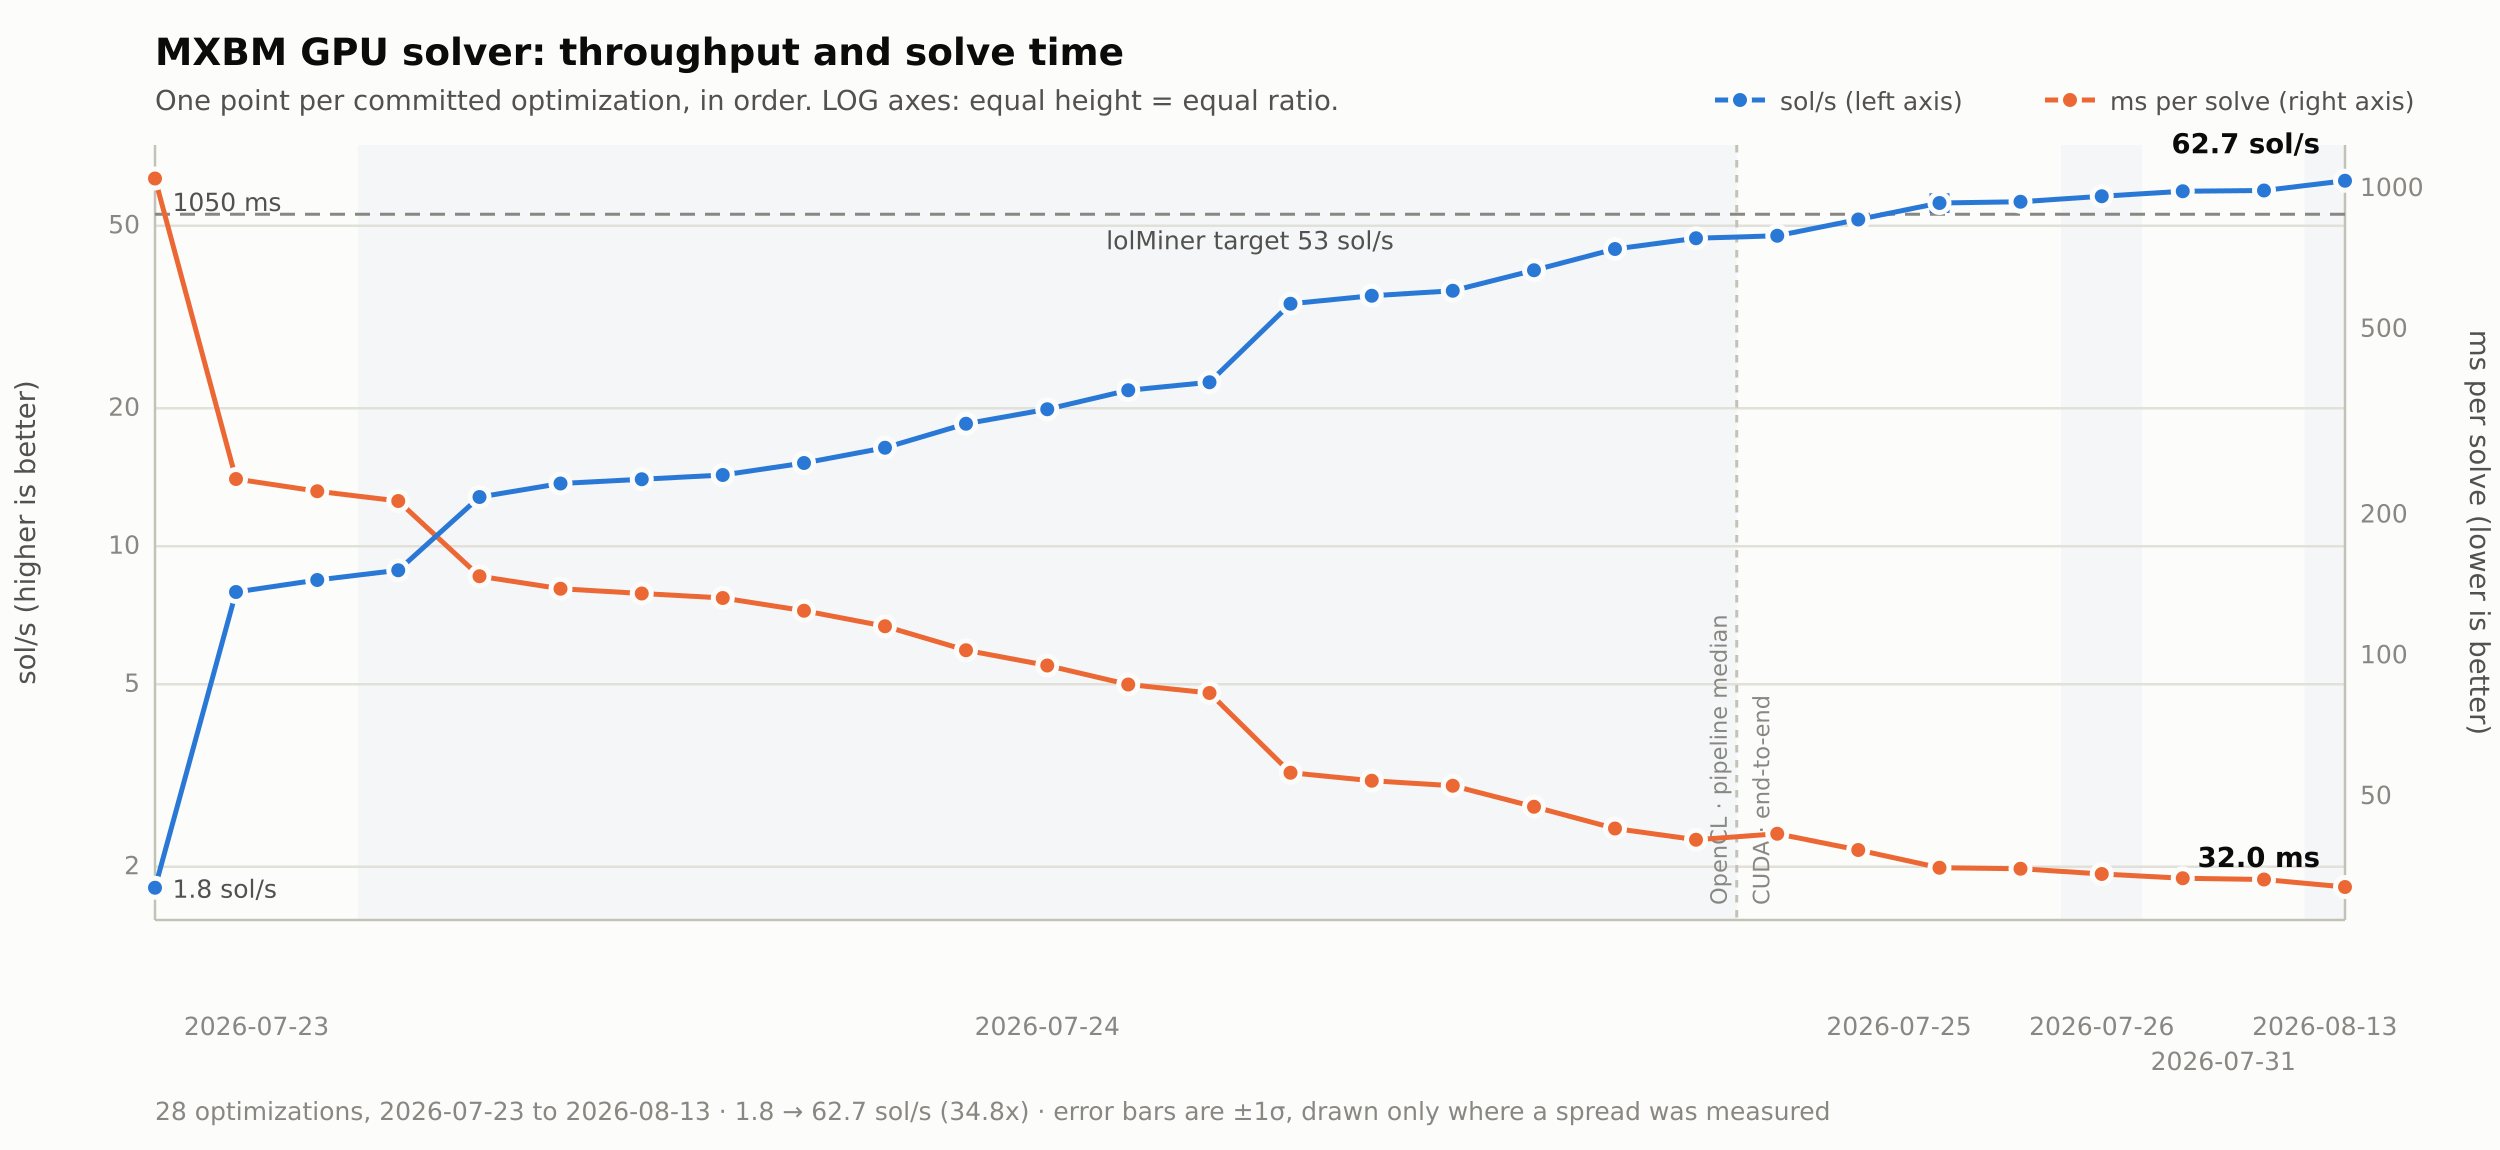
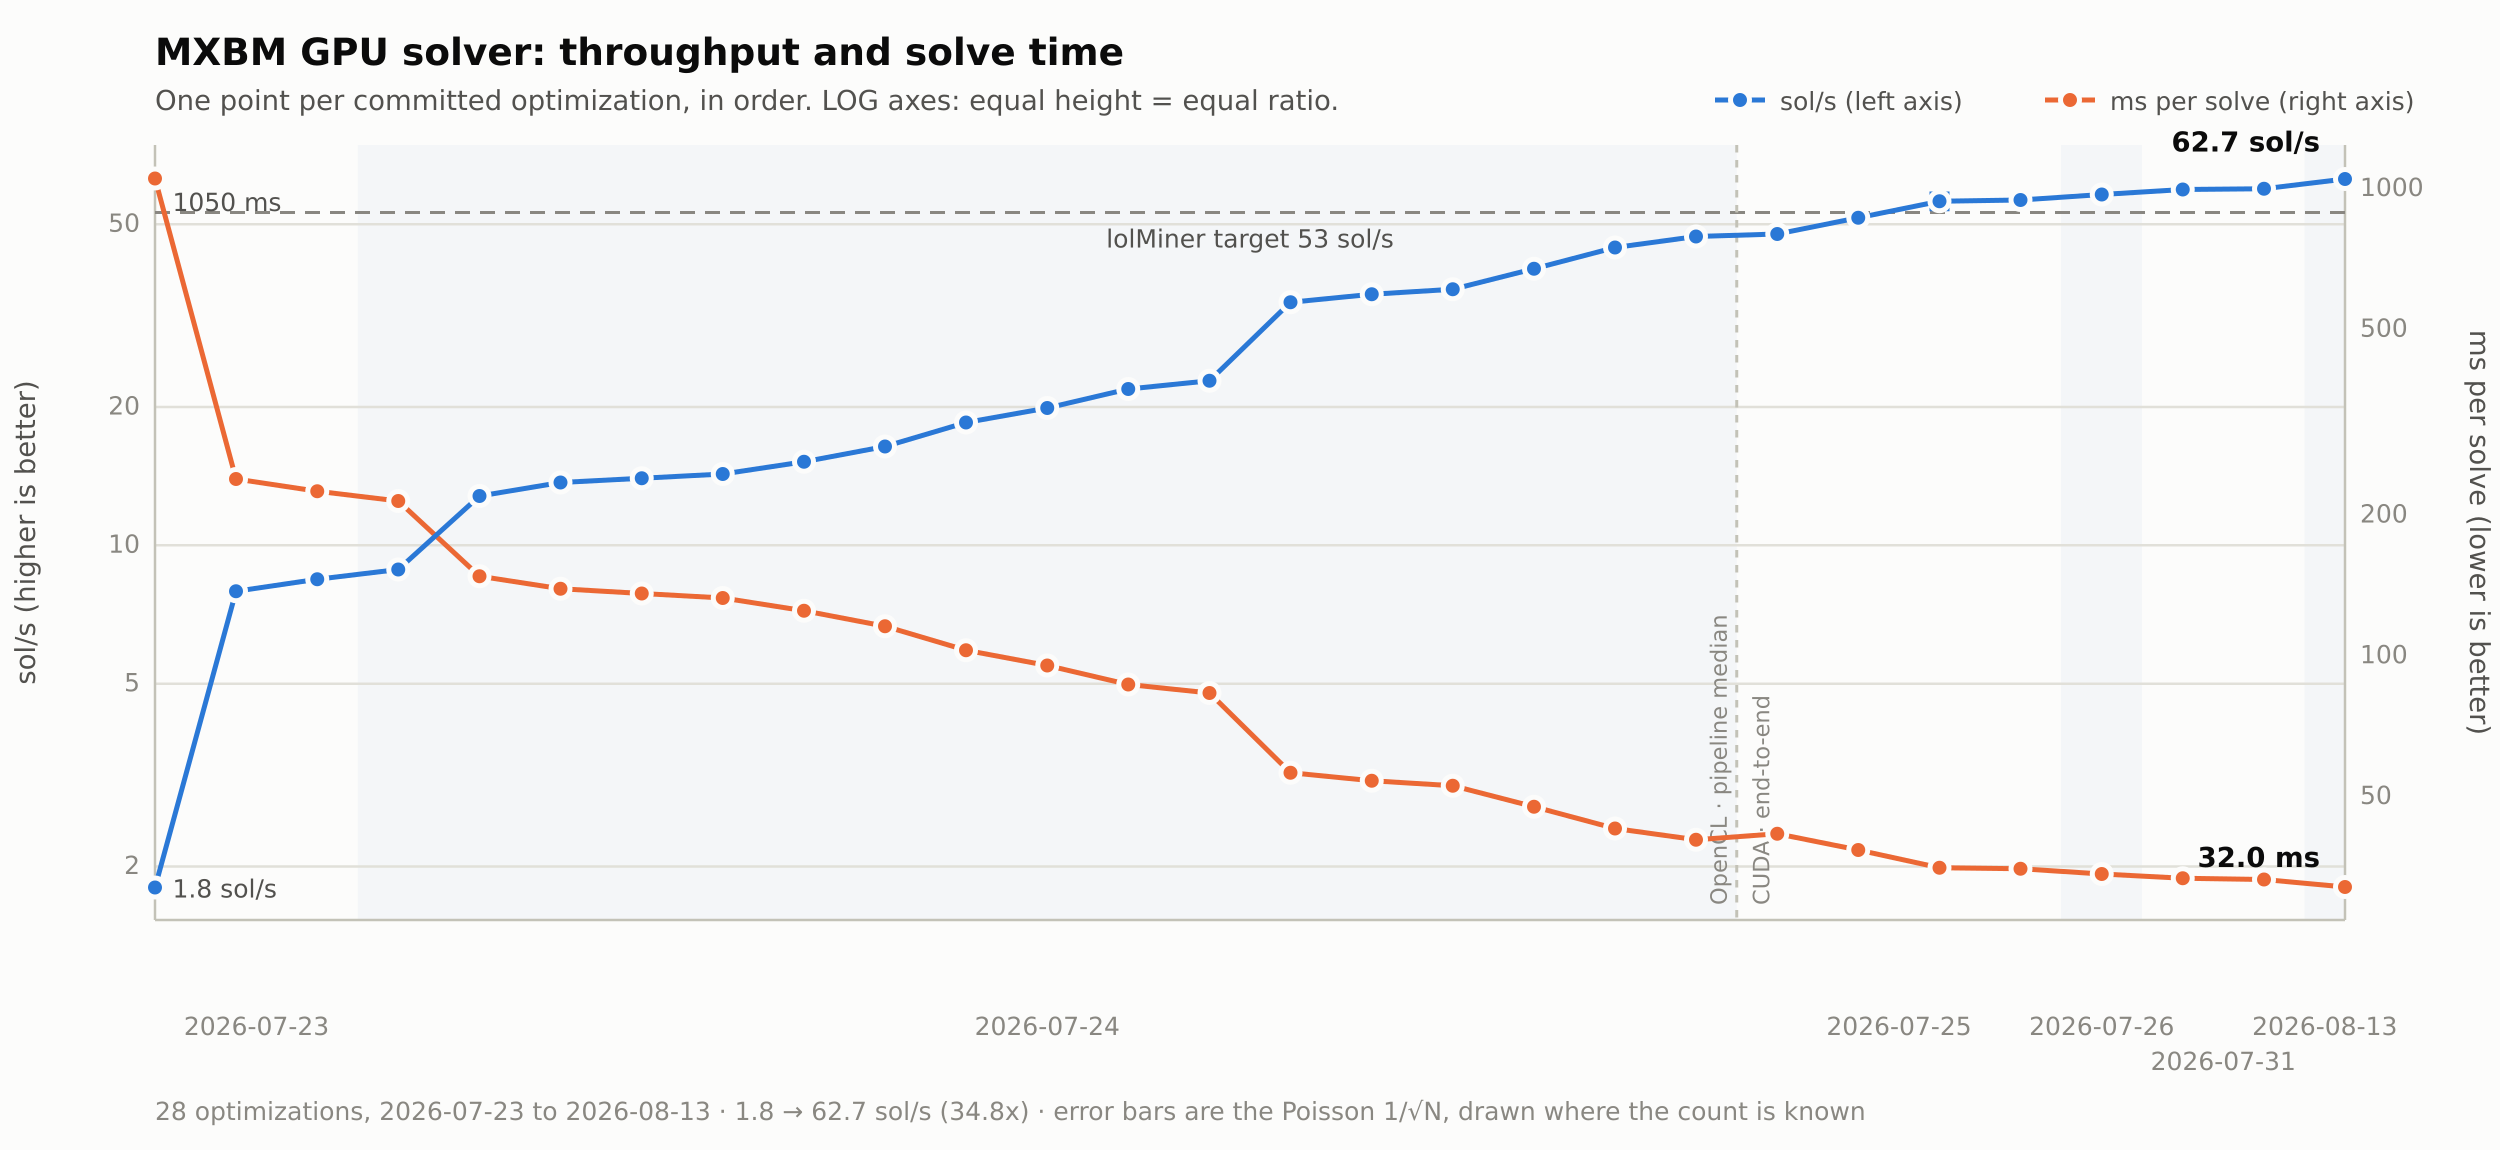
<svg xmlns="http://www.w3.org/2000/svg" width="1000" height="460" viewBox="0 0 1000 460" font-family="DejaVu Sans, Helvetica, Arial, sans-serif">
  <rect width="1000" height="460" fill="#fcfcfb" />
  <text x="62" y="26" font-size="15" font-weight="bold" fill="#0b0b0b">MXBM GPU solver: throughput and solve time</text>
  <text x="62" y="44" font-size="11" fill="#52514e">One point per committed optimization, in order. LOG axes: equal height = equal ratio.</text>
  <line x1="686" y1="40" x2="706" y2="40" stroke="#2a78d6" stroke-width="2" />
  <circle cx="696" cy="40" r="4.8" fill="#fcfcfb" />
  <circle cx="696" cy="40" r="2.8" fill="#2a78d6" />
  <text x="712" y="44" font-size="10" fill="#52514e">sol/s (left axis)</text>
  <line x1="818" y1="40" x2="838" y2="40" stroke="#eb6834" stroke-width="2" />
  <circle cx="828" cy="40" r="4.8" fill="#fcfcfb" />
  <circle cx="828" cy="40" r="2.8" fill="#eb6834" />
  <text x="844" y="44" font-size="10" fill="#52514e">ms per solve (right axis)</text>
  <text x="102.6" y="414" font-size="10" fill="#898781" text-anchor="middle">2026-07-23</text>
  <rect x="143.1" y="58" width="551.6" height="310" fill="#f4f6f8" />
  <text x="418.9" y="414" font-size="10" fill="#898781" text-anchor="middle">2026-07-24</text>
  <text x="759.6" y="414" font-size="10" fill="#898781" text-anchor="middle">2026-07-25</text>
  <rect x="824.4" y="58" width="32.4" height="310" fill="#f4f6f8" />
  <text x="840.7" y="414" font-size="10" fill="#898781" text-anchor="middle">2026-07-26</text>
  <text x="889.3" y="428" font-size="10" fill="#898781" text-anchor="middle">2026-07-31</text>
  <rect x="921.8" y="58" width="16.2" height="310" fill="#f4f6f8" />
  <text x="929.9" y="414" font-size="10" fill="#898781" text-anchor="middle">2026-08-13</text>
-   <line x1="62" y1="346.7" x2="938" y2="346.7" stroke="#e1e0d9" stroke-width="1" />
-   <text x="56" y="349.7" font-size="10" fill="#898781" text-anchor="end">2</text>
-   <line x1="62" y1="273.7" x2="938" y2="273.7" stroke="#e1e0d9" stroke-width="1" />
-   <text x="56" y="276.7" font-size="10" fill="#898781" text-anchor="end">5</text>
-   <line x1="62" y1="218.5" x2="938" y2="218.5" stroke="#e1e0d9" stroke-width="1" />
-   <text x="56" y="221.5" font-size="10" fill="#898781" text-anchor="end">10</text>
-   <line x1="62" y1="163.3" x2="938" y2="163.3" stroke="#e1e0d9" stroke-width="1" />
-   <text x="56" y="166.3" font-size="10" fill="#898781" text-anchor="end">20</text>
-   <line x1="62" y1="90.3" x2="938" y2="90.3" stroke="#e1e0d9" stroke-width="1" />
-   <text x="56" y="93.3" font-size="10" fill="#898781" text-anchor="end">50</text>
+   <line x1="62" y1="346.6" x2="938" y2="346.6" stroke="#e1e0d9" stroke-width="1" />
+   <text x="56" y="349.6" font-size="10" fill="#898781" text-anchor="end">2</text>
+   <line x1="62" y1="273.5" x2="938" y2="273.5" stroke="#e1e0d9" stroke-width="1" />
+   <text x="56" y="276.5" font-size="10" fill="#898781" text-anchor="end">5</text>
+   <line x1="62" y1="218.1" x2="938" y2="218.1" stroke="#e1e0d9" stroke-width="1" />
+   <text x="56" y="221.1" font-size="10" fill="#898781" text-anchor="end">10</text>
+   <line x1="62" y1="162.8" x2="938" y2="162.8" stroke="#e1e0d9" stroke-width="1" />
+   <text x="56" y="165.8" font-size="10" fill="#898781" text-anchor="end">20</text>
+   <line x1="62" y1="89.7" x2="938" y2="89.7" stroke="#e1e0d9" stroke-width="1" />
+   <text x="56" y="92.7" font-size="10" fill="#898781" text-anchor="end">50</text>
  <text x="944" y="321.6" font-size="10" fill="#898781" text-anchor="start">50</text>
  <text x="944" y="265.3" font-size="10" fill="#898781" text-anchor="start">100</text>
  <text x="944" y="209.0" font-size="10" fill="#898781" text-anchor="start">200</text>
  <text x="944" y="134.7" font-size="10" fill="#898781" text-anchor="start">500</text>
  <text x="944" y="78.4" font-size="10" fill="#898781" text-anchor="start">1000</text>
  <line x1="62" y1="58" x2="62" y2="368" stroke="#c3c2b7" stroke-width="1" />
  <line x1="938" y1="58" x2="938" y2="368" stroke="#c3c2b7" stroke-width="1" />
  <line x1="62" y1="368" x2="938" y2="368" stroke="#c3c2b7" stroke-width="1" />
  <text x="14" y="213" font-size="11" fill="#52514e" text-anchor="middle" transform="rotate(-90 14 213)">sol/s  (higher is better)</text>
  <text x="988" y="213" font-size="11" fill="#52514e" text-anchor="middle" transform="rotate(90 988 213)">ms per solve  (lower is better)</text>
-   <line x1="62" y1="85.7" x2="938" y2="85.7" stroke="#898781" stroke-width="1.2" stroke-dasharray="6 4" />
-   <text x="500" y="99.7" font-size="10" fill="#52514e" text-anchor="middle">lolMiner target 53 sol/s</text>
+   <line x1="62" y1="85.0" x2="938" y2="85.0" stroke="#898781" stroke-width="1.2" stroke-dasharray="6 4" />
+   <text x="500" y="99.0" font-size="10" fill="#52514e" text-anchor="middle">lolMiner target 53 sol/s</text>
  <line x1="694.7" y1="58" x2="694.7" y2="368" stroke="#c3c2b7" stroke-width="1.2" stroke-dasharray="3 3" />
  <text x="690.7" y="362" font-size="9" fill="#898781" text-anchor="start" transform="rotate(-90 690.7 362)">OpenCL · pipeline median</text>
  <text x="707.7" y="362" font-size="9" fill="#898781" text-anchor="start" transform="rotate(-90 707.7 362)">CUDA · end-to-end</text>
-   <line x1="775.8" y1="78.0" x2="775.8" y2="84.5" stroke="#2a78d6" stroke-width="1.4" />
-   <line x1="771.8" y1="78.0" x2="779.8" y2="78.0" stroke="#2a78d6" stroke-width="1.4" />
-   <line x1="771.8" y1="84.5" x2="779.8" y2="84.5" stroke="#2a78d6" stroke-width="1.4" />
-   <line x1="840.7" y1="78.0" x2="840.7" y2="79.1" stroke="#2a78d6" stroke-width="1.4" />
-   <line x1="836.7" y1="78.0" x2="844.7" y2="78.0" stroke="#2a78d6" stroke-width="1.4" />
-   <line x1="836.7" y1="79.1" x2="844.7" y2="79.1" stroke="#2a78d6" stroke-width="1.4" />
-   <line x1="905.6" y1="75.2" x2="905.6" y2="77.3" stroke="#2a78d6" stroke-width="1.4" />
-   <line x1="901.6" y1="75.2" x2="909.6" y2="75.2" stroke="#2a78d6" stroke-width="1.4" />
-   <line x1="901.6" y1="77.3" x2="909.6" y2="77.3" stroke="#2a78d6" stroke-width="1.4" />
-   <line x1="938" y1="71.2" x2="938" y2="73.5" stroke="#2a78d6" stroke-width="1.4" />
+   <line x1="775.8" y1="77.3" x2="775.8" y2="83.8" stroke="#2a78d6" stroke-width="1.4" />
+   <line x1="771.8" y1="77.3" x2="779.8" y2="77.3" stroke="#2a78d6" stroke-width="1.4" />
+   <line x1="771.8" y1="83.8" x2="779.8" y2="83.8" stroke="#2a78d6" stroke-width="1.4" />
+   <line x1="840.7" y1="77.3" x2="840.7" y2="78.4" stroke="#2a78d6" stroke-width="1.4" />
+   <line x1="836.7" y1="77.3" x2="844.7" y2="77.3" stroke="#2a78d6" stroke-width="1.4" />
+   <line x1="836.7" y1="78.4" x2="844.7" y2="78.4" stroke="#2a78d6" stroke-width="1.4" />
+   <line x1="938" y1="71.2" x2="938" y2="72.0" stroke="#2a78d6" stroke-width="1.4" />
  <line x1="934" y1="71.2" x2="942" y2="71.2" stroke="#2a78d6" stroke-width="1.4" />
-   <line x1="934" y1="73.5" x2="942" y2="73.5" stroke="#2a78d6" stroke-width="1.4" />
+   <line x1="934" y1="72.0" x2="942" y2="72.0" stroke="#2a78d6" stroke-width="1.4" />
  <polyline points="62,71.4 94.4,191.6 126.9,196.5 159.3,200.4 191.8,230.5 224.2,235.5 256.7,237.4 289.1,239.2 321.6,244.3 354,250.5 386.4,260.1 418.9,266.2 451.3,273.8 483.8,277.2 516.2,309.1 548.7,312.3 581.1,314.3 613.6,322.7 646,331.4 678.4,335.9 710.9,333.5 743.3,340.0 775.8,347.1 808.2,347.5 840.7,349.6 873.1,351.3 905.6,351.8 938,354.8" fill="none" stroke="#eb6834" stroke-width="2" stroke-linejoin="round" stroke-linecap="round" />
  <circle cx="62" cy="71.4" r="4.8" fill="#fcfcfb" />
  <circle cx="62" cy="71.4" r="2.8" fill="#eb6834" />
  <circle cx="94.4" cy="191.6" r="4.8" fill="#fcfcfb" />
  <circle cx="94.4" cy="191.6" r="2.8" fill="#eb6834" />
  <circle cx="126.9" cy="196.5" r="4.8" fill="#fcfcfb" />
  <circle cx="126.9" cy="196.5" r="2.8" fill="#eb6834" />
  <circle cx="159.3" cy="200.4" r="4.8" fill="#fcfcfb" />
  <circle cx="159.3" cy="200.4" r="2.8" fill="#eb6834" />
  <circle cx="191.8" cy="230.5" r="4.8" fill="#fcfcfb" />
  <circle cx="191.8" cy="230.5" r="2.8" fill="#eb6834" />
  <circle cx="224.2" cy="235.5" r="4.8" fill="#fcfcfb" />
  <circle cx="224.2" cy="235.5" r="2.8" fill="#eb6834" />
  <circle cx="256.7" cy="237.4" r="4.8" fill="#fcfcfb" />
  <circle cx="256.7" cy="237.4" r="2.8" fill="#eb6834" />
  <circle cx="289.1" cy="239.2" r="4.8" fill="#fcfcfb" />
  <circle cx="289.1" cy="239.2" r="2.8" fill="#eb6834" />
  <circle cx="321.6" cy="244.3" r="4.8" fill="#fcfcfb" />
  <circle cx="321.6" cy="244.3" r="2.8" fill="#eb6834" />
  <circle cx="354" cy="250.5" r="4.8" fill="#fcfcfb" />
  <circle cx="354" cy="250.5" r="2.8" fill="#eb6834" />
  <circle cx="386.4" cy="260.1" r="4.8" fill="#fcfcfb" />
  <circle cx="386.4" cy="260.1" r="2.8" fill="#eb6834" />
  <circle cx="418.9" cy="266.2" r="4.8" fill="#fcfcfb" />
  <circle cx="418.9" cy="266.2" r="2.8" fill="#eb6834" />
  <circle cx="451.3" cy="273.8" r="4.8" fill="#fcfcfb" />
  <circle cx="451.3" cy="273.8" r="2.8" fill="#eb6834" />
  <circle cx="483.8" cy="277.2" r="4.8" fill="#fcfcfb" />
  <circle cx="483.8" cy="277.2" r="2.8" fill="#eb6834" />
  <circle cx="516.2" cy="309.1" r="4.8" fill="#fcfcfb" />
  <circle cx="516.2" cy="309.1" r="2.8" fill="#eb6834" />
  <circle cx="548.7" cy="312.3" r="4.8" fill="#fcfcfb" />
  <circle cx="548.7" cy="312.3" r="2.8" fill="#eb6834" />
  <circle cx="581.1" cy="314.3" r="4.8" fill="#fcfcfb" />
  <circle cx="581.1" cy="314.3" r="2.8" fill="#eb6834" />
  <circle cx="613.6" cy="322.7" r="4.8" fill="#fcfcfb" />
  <circle cx="613.6" cy="322.7" r="2.8" fill="#eb6834" />
  <circle cx="646" cy="331.4" r="4.8" fill="#fcfcfb" />
  <circle cx="646" cy="331.4" r="2.8" fill="#eb6834" />
  <circle cx="678.4" cy="335.9" r="4.8" fill="#fcfcfb" />
  <circle cx="678.4" cy="335.9" r="2.8" fill="#eb6834" />
  <circle cx="710.9" cy="333.5" r="4.8" fill="#fcfcfb" />
  <circle cx="710.9" cy="333.5" r="2.8" fill="#eb6834" />
  <circle cx="743.3" cy="340.0" r="4.8" fill="#fcfcfb" />
  <circle cx="743.3" cy="340.0" r="2.8" fill="#eb6834" />
  <circle cx="775.8" cy="347.1" r="4.8" fill="#fcfcfb" />
  <circle cx="775.8" cy="347.1" r="2.8" fill="#eb6834" />
  <circle cx="808.2" cy="347.5" r="4.8" fill="#fcfcfb" />
  <circle cx="808.2" cy="347.5" r="2.8" fill="#eb6834" />
  <circle cx="840.7" cy="349.6" r="4.8" fill="#fcfcfb" />
  <circle cx="840.7" cy="349.6" r="2.8" fill="#eb6834" />
  <circle cx="873.1" cy="351.3" r="4.8" fill="#fcfcfb" />
  <circle cx="873.1" cy="351.3" r="2.8" fill="#eb6834" />
  <circle cx="905.6" cy="351.8" r="4.8" fill="#fcfcfb" />
  <circle cx="905.6" cy="351.8" r="2.8" fill="#eb6834" />
  <circle cx="938" cy="354.8" r="4.8" fill="#fcfcfb" />
  <circle cx="938" cy="354.8" r="2.8" fill="#eb6834" />
-   <polyline points="62,355.1 94.4,236.8 126.9,232.0 159.3,228.1 191.8,198.8 224.2,193.4 256.7,191.7 289.1,190.0 321.6,185.2 354,179.1 386.4,169.5 418.9,163.7 451.3,156.1 483.8,152.9 516.2,121.5 548.7,118.3 581.1,116.3 613.6,108.1 646,99.6 678.4,95.3 710.9,94.3 743.3,87.8 775.8,81.2 808.2,80.7 840.7,78.5 873.1,76.5 905.6,76.2 938,72.3" fill="none" stroke="#2a78d6" stroke-width="2" stroke-linejoin="round" stroke-linecap="round" />
-   <circle cx="62" cy="355.1" r="4.8" fill="#fcfcfb" />
-   <circle cx="62" cy="355.1" r="2.8" fill="#2a78d6" />
-   <circle cx="94.4" cy="236.8" r="4.8" fill="#fcfcfb" />
-   <circle cx="94.4" cy="236.8" r="2.8" fill="#2a78d6" />
-   <circle cx="126.9" cy="232.0" r="4.8" fill="#fcfcfb" />
-   <circle cx="126.9" cy="232.0" r="2.8" fill="#2a78d6" />
-   <circle cx="159.3" cy="228.1" r="4.8" fill="#fcfcfb" />
-   <circle cx="159.3" cy="228.1" r="2.8" fill="#2a78d6" />
-   <circle cx="191.8" cy="198.8" r="4.8" fill="#fcfcfb" />
-   <circle cx="191.8" cy="198.8" r="2.8" fill="#2a78d6" />
-   <circle cx="224.2" cy="193.4" r="4.8" fill="#fcfcfb" />
-   <circle cx="224.2" cy="193.4" r="2.8" fill="#2a78d6" />
-   <circle cx="256.7" cy="191.7" r="4.8" fill="#fcfcfb" />
-   <circle cx="256.7" cy="191.7" r="2.8" fill="#2a78d6" />
-   <circle cx="289.1" cy="190.0" r="4.8" fill="#fcfcfb" />
-   <circle cx="289.1" cy="190.0" r="2.8" fill="#2a78d6" />
-   <circle cx="321.6" cy="185.2" r="4.8" fill="#fcfcfb" />
-   <circle cx="321.6" cy="185.2" r="2.8" fill="#2a78d6" />
-   <circle cx="354" cy="179.1" r="4.8" fill="#fcfcfb" />
-   <circle cx="354" cy="179.1" r="2.8" fill="#2a78d6" />
-   <circle cx="386.4" cy="169.5" r="4.8" fill="#fcfcfb" />
-   <circle cx="386.4" cy="169.5" r="2.8" fill="#2a78d6" />
-   <circle cx="418.9" cy="163.7" r="4.8" fill="#fcfcfb" />
-   <circle cx="418.9" cy="163.7" r="2.8" fill="#2a78d6" />
-   <circle cx="451.3" cy="156.1" r="4.8" fill="#fcfcfb" />
-   <circle cx="451.3" cy="156.1" r="2.8" fill="#2a78d6" />
-   <circle cx="483.8" cy="152.9" r="4.8" fill="#fcfcfb" />
-   <circle cx="483.8" cy="152.9" r="2.8" fill="#2a78d6" />
-   <circle cx="516.2" cy="121.5" r="4.8" fill="#fcfcfb" />
-   <circle cx="516.2" cy="121.5" r="2.8" fill="#2a78d6" />
-   <circle cx="548.7" cy="118.3" r="4.8" fill="#fcfcfb" />
-   <circle cx="548.7" cy="118.3" r="2.8" fill="#2a78d6" />
-   <circle cx="581.1" cy="116.3" r="4.8" fill="#fcfcfb" />
-   <circle cx="581.1" cy="116.3" r="2.8" fill="#2a78d6" />
-   <circle cx="613.6" cy="108.1" r="4.8" fill="#fcfcfb" />
-   <circle cx="613.6" cy="108.1" r="2.8" fill="#2a78d6" />
-   <circle cx="646" cy="99.6" r="4.8" fill="#fcfcfb" />
-   <circle cx="646" cy="99.6" r="2.8" fill="#2a78d6" />
-   <circle cx="678.4" cy="95.3" r="4.8" fill="#fcfcfb" />
-   <circle cx="678.4" cy="95.3" r="2.8" fill="#2a78d6" />
-   <circle cx="710.9" cy="94.3" r="4.8" fill="#fcfcfb" />
-   <circle cx="710.9" cy="94.3" r="2.8" fill="#2a78d6" />
-   <circle cx="743.3" cy="87.8" r="4.8" fill="#fcfcfb" />
-   <circle cx="743.3" cy="87.8" r="2.8" fill="#2a78d6" />
-   <circle cx="775.8" cy="81.2" r="4.8" fill="#fcfcfb" />
-   <circle cx="775.8" cy="81.2" r="2.8" fill="#2a78d6" />
-   <circle cx="808.2" cy="80.7" r="4.8" fill="#fcfcfb" />
-   <circle cx="808.2" cy="80.7" r="2.8" fill="#2a78d6" />
-   <circle cx="840.7" cy="78.5" r="4.8" fill="#fcfcfb" />
-   <circle cx="840.7" cy="78.5" r="2.8" fill="#2a78d6" />
-   <circle cx="873.1" cy="76.5" r="4.8" fill="#fcfcfb" />
-   <circle cx="873.1" cy="76.5" r="2.8" fill="#2a78d6" />
-   <circle cx="905.6" cy="76.2" r="4.8" fill="#fcfcfb" />
-   <circle cx="905.6" cy="76.2" r="2.8" fill="#2a78d6" />
-   <circle cx="938" cy="72.3" r="4.8" fill="#fcfcfb" />
-   <circle cx="938" cy="72.3" r="2.8" fill="#2a78d6" />
-   <text x="928" y="61.3" font-size="11" font-weight="bold" fill="#0b0b0b" text-anchor="end">62.7 sol/s</text>
+   <polyline points="62,355.0 94.4,236.5 126.9,231.7 159.3,227.8 191.8,198.4 224.2,193.0 256.7,191.3 289.1,189.6 321.6,184.7 354,178.6 386.4,169.0 418.9,163.2 451.3,155.6 483.8,152.3 516.2,120.9 548.7,117.7 581.1,115.7 613.6,107.5 646,99.0 678.4,94.6 710.9,93.6 743.3,87.1 775.8,80.5 808.2,80.0 840.7,77.8 873.1,75.8 905.6,75.5 938,71.6" fill="none" stroke="#2a78d6" stroke-width="2" stroke-linejoin="round" stroke-linecap="round" />
+   <circle cx="62" cy="355.0" r="4.8" fill="#fcfcfb" />
+   <circle cx="62" cy="355.0" r="2.8" fill="#2a78d6" />
+   <circle cx="94.4" cy="236.5" r="4.8" fill="#fcfcfb" />
+   <circle cx="94.4" cy="236.5" r="2.8" fill="#2a78d6" />
+   <circle cx="126.9" cy="231.7" r="4.8" fill="#fcfcfb" />
+   <circle cx="126.9" cy="231.7" r="2.8" fill="#2a78d6" />
+   <circle cx="159.3" cy="227.8" r="4.8" fill="#fcfcfb" />
+   <circle cx="159.3" cy="227.8" r="2.8" fill="#2a78d6" />
+   <circle cx="191.8" cy="198.4" r="4.8" fill="#fcfcfb" />
+   <circle cx="191.8" cy="198.4" r="2.8" fill="#2a78d6" />
+   <circle cx="224.2" cy="193.0" r="4.8" fill="#fcfcfb" />
+   <circle cx="224.2" cy="193.0" r="2.8" fill="#2a78d6" />
+   <circle cx="256.7" cy="191.3" r="4.8" fill="#fcfcfb" />
+   <circle cx="256.7" cy="191.3" r="2.8" fill="#2a78d6" />
+   <circle cx="289.1" cy="189.6" r="4.8" fill="#fcfcfb" />
+   <circle cx="289.1" cy="189.6" r="2.8" fill="#2a78d6" />
+   <circle cx="321.6" cy="184.7" r="4.8" fill="#fcfcfb" />
+   <circle cx="321.6" cy="184.7" r="2.8" fill="#2a78d6" />
+   <circle cx="354" cy="178.6" r="4.8" fill="#fcfcfb" />
+   <circle cx="354" cy="178.6" r="2.8" fill="#2a78d6" />
+   <circle cx="386.4" cy="169.0" r="4.8" fill="#fcfcfb" />
+   <circle cx="386.4" cy="169.0" r="2.8" fill="#2a78d6" />
+   <circle cx="418.9" cy="163.2" r="4.8" fill="#fcfcfb" />
+   <circle cx="418.9" cy="163.2" r="2.8" fill="#2a78d6" />
+   <circle cx="451.3" cy="155.6" r="4.8" fill="#fcfcfb" />
+   <circle cx="451.3" cy="155.6" r="2.8" fill="#2a78d6" />
+   <circle cx="483.8" cy="152.3" r="4.8" fill="#fcfcfb" />
+   <circle cx="483.8" cy="152.3" r="2.8" fill="#2a78d6" />
+   <circle cx="516.2" cy="120.9" r="4.8" fill="#fcfcfb" />
+   <circle cx="516.2" cy="120.9" r="2.8" fill="#2a78d6" />
+   <circle cx="548.7" cy="117.7" r="4.8" fill="#fcfcfb" />
+   <circle cx="548.7" cy="117.7" r="2.8" fill="#2a78d6" />
+   <circle cx="581.1" cy="115.7" r="4.8" fill="#fcfcfb" />
+   <circle cx="581.1" cy="115.7" r="2.8" fill="#2a78d6" />
+   <circle cx="613.6" cy="107.5" r="4.8" fill="#fcfcfb" />
+   <circle cx="613.6" cy="107.5" r="2.8" fill="#2a78d6" />
+   <circle cx="646" cy="99.0" r="4.8" fill="#fcfcfb" />
+   <circle cx="646" cy="99.0" r="2.8" fill="#2a78d6" />
+   <circle cx="678.4" cy="94.6" r="4.8" fill="#fcfcfb" />
+   <circle cx="678.4" cy="94.6" r="2.8" fill="#2a78d6" />
+   <circle cx="710.9" cy="93.6" r="4.8" fill="#fcfcfb" />
+   <circle cx="710.9" cy="93.6" r="2.8" fill="#2a78d6" />
+   <circle cx="743.3" cy="87.1" r="4.8" fill="#fcfcfb" />
+   <circle cx="743.3" cy="87.1" r="2.8" fill="#2a78d6" />
+   <circle cx="775.8" cy="80.5" r="4.8" fill="#fcfcfb" />
+   <circle cx="775.8" cy="80.5" r="2.8" fill="#2a78d6" />
+   <circle cx="808.2" cy="80.0" r="4.8" fill="#fcfcfb" />
+   <circle cx="808.2" cy="80.0" r="2.8" fill="#2a78d6" />
+   <circle cx="840.7" cy="77.8" r="4.8" fill="#fcfcfb" />
+   <circle cx="840.7" cy="77.8" r="2.8" fill="#2a78d6" />
+   <circle cx="873.1" cy="75.8" r="4.8" fill="#fcfcfb" />
+   <circle cx="873.1" cy="75.8" r="2.8" fill="#2a78d6" />
+   <circle cx="905.6" cy="75.5" r="4.8" fill="#fcfcfb" />
+   <circle cx="905.6" cy="75.5" r="2.8" fill="#2a78d6" />
+   <circle cx="938" cy="71.6" r="4.8" fill="#fcfcfb" />
+   <circle cx="938" cy="71.6" r="2.8" fill="#2a78d6" />
+   <text x="928" y="60.6" font-size="11" font-weight="bold" fill="#0b0b0b" text-anchor="end">62.7 sol/s</text>
  <text x="928" y="346.8" font-size="11" font-weight="bold" fill="#0b0b0b" text-anchor="end">32.0 ms</text>
-   <text x="69" y="359.1" font-size="10" fill="#52514e">1.8 sol/s</text>
+   <text x="69" y="359.0" font-size="10" fill="#52514e">1.8 sol/s</text>
  <text x="69" y="84.4" font-size="10" fill="#52514e">1050 ms</text>
-   <text x="62" y="448" font-size="10" fill="#898781">28 optimizations, 2026-07-23 to 2026-08-13  ·  1.8 → 62.7 sol/s (34.8x)  ·  error bars are ±1σ, drawn only where a spread was measured</text>
+   <text x="62" y="448" font-size="10" fill="#898781">28 optimizations, 2026-07-23 to 2026-08-13  ·  1.8 → 62.7 sol/s (34.8x)  ·  error bars are the Poisson 1/√N, drawn where the count is known</text>
</svg>
